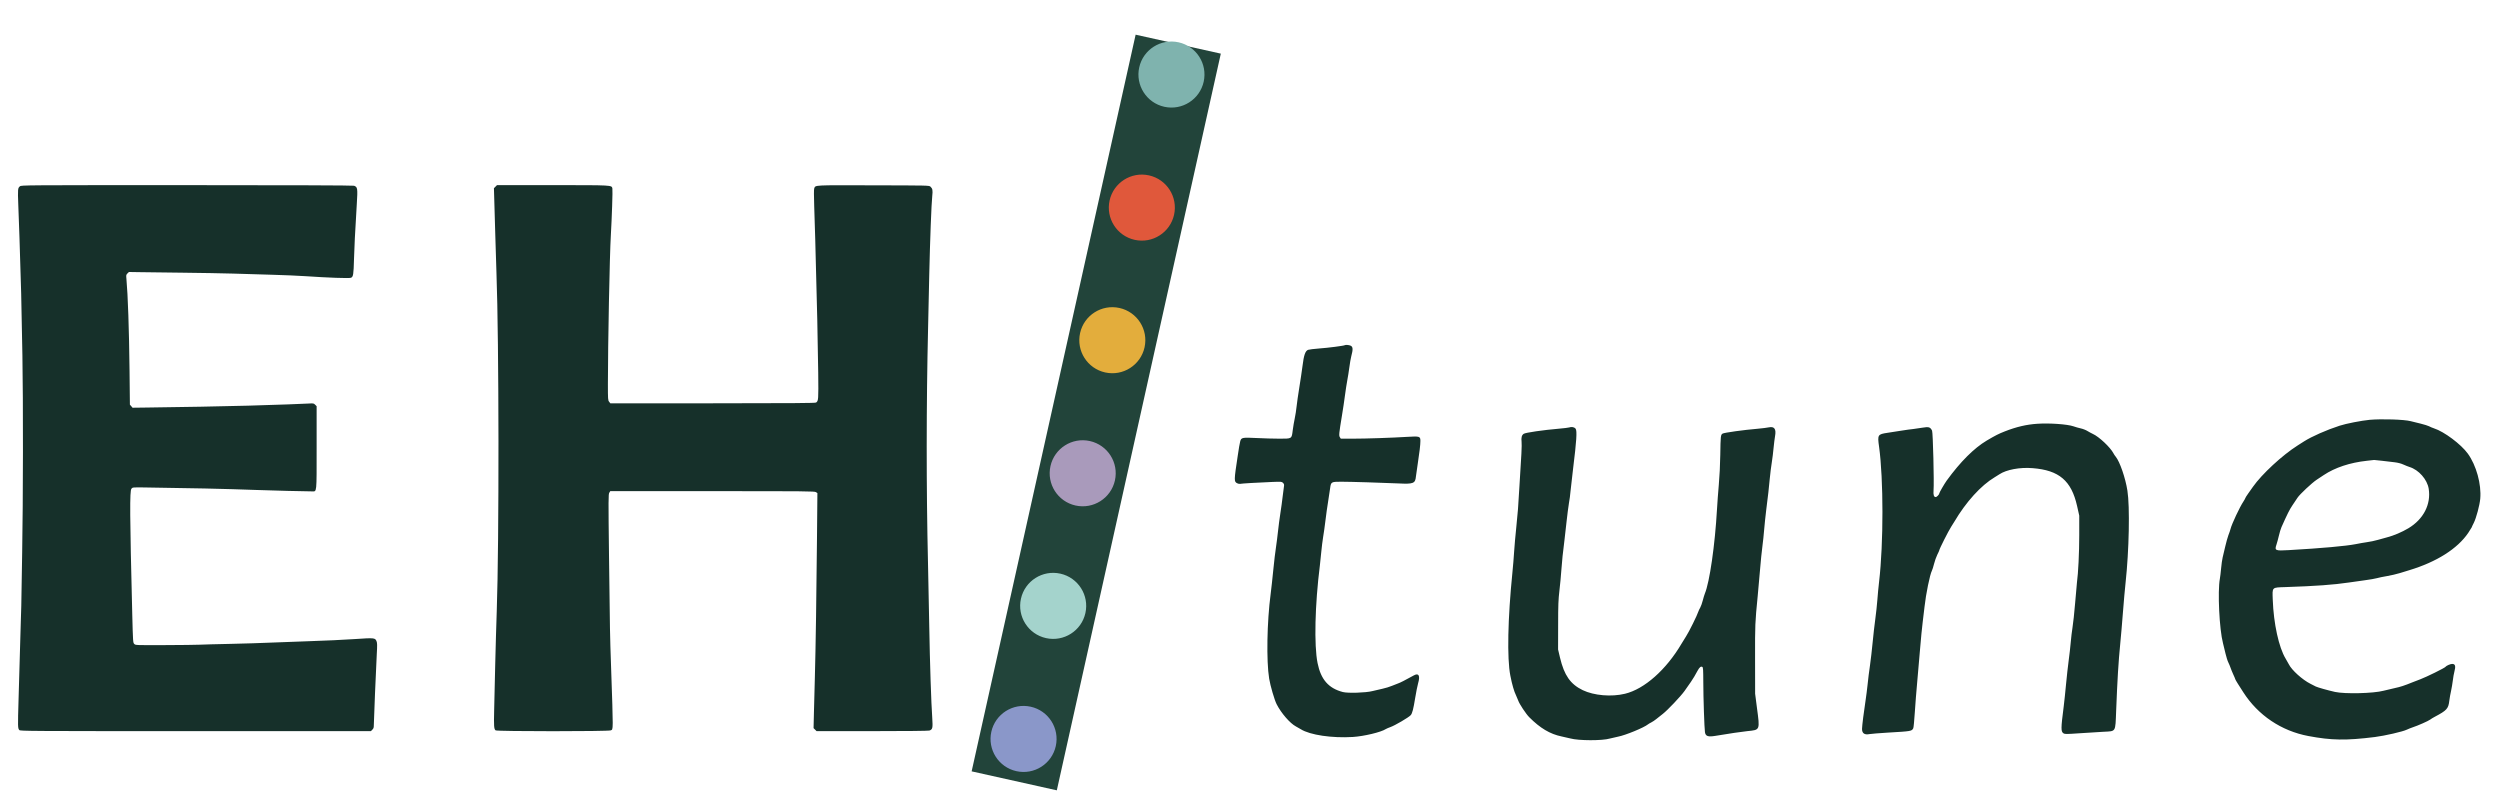
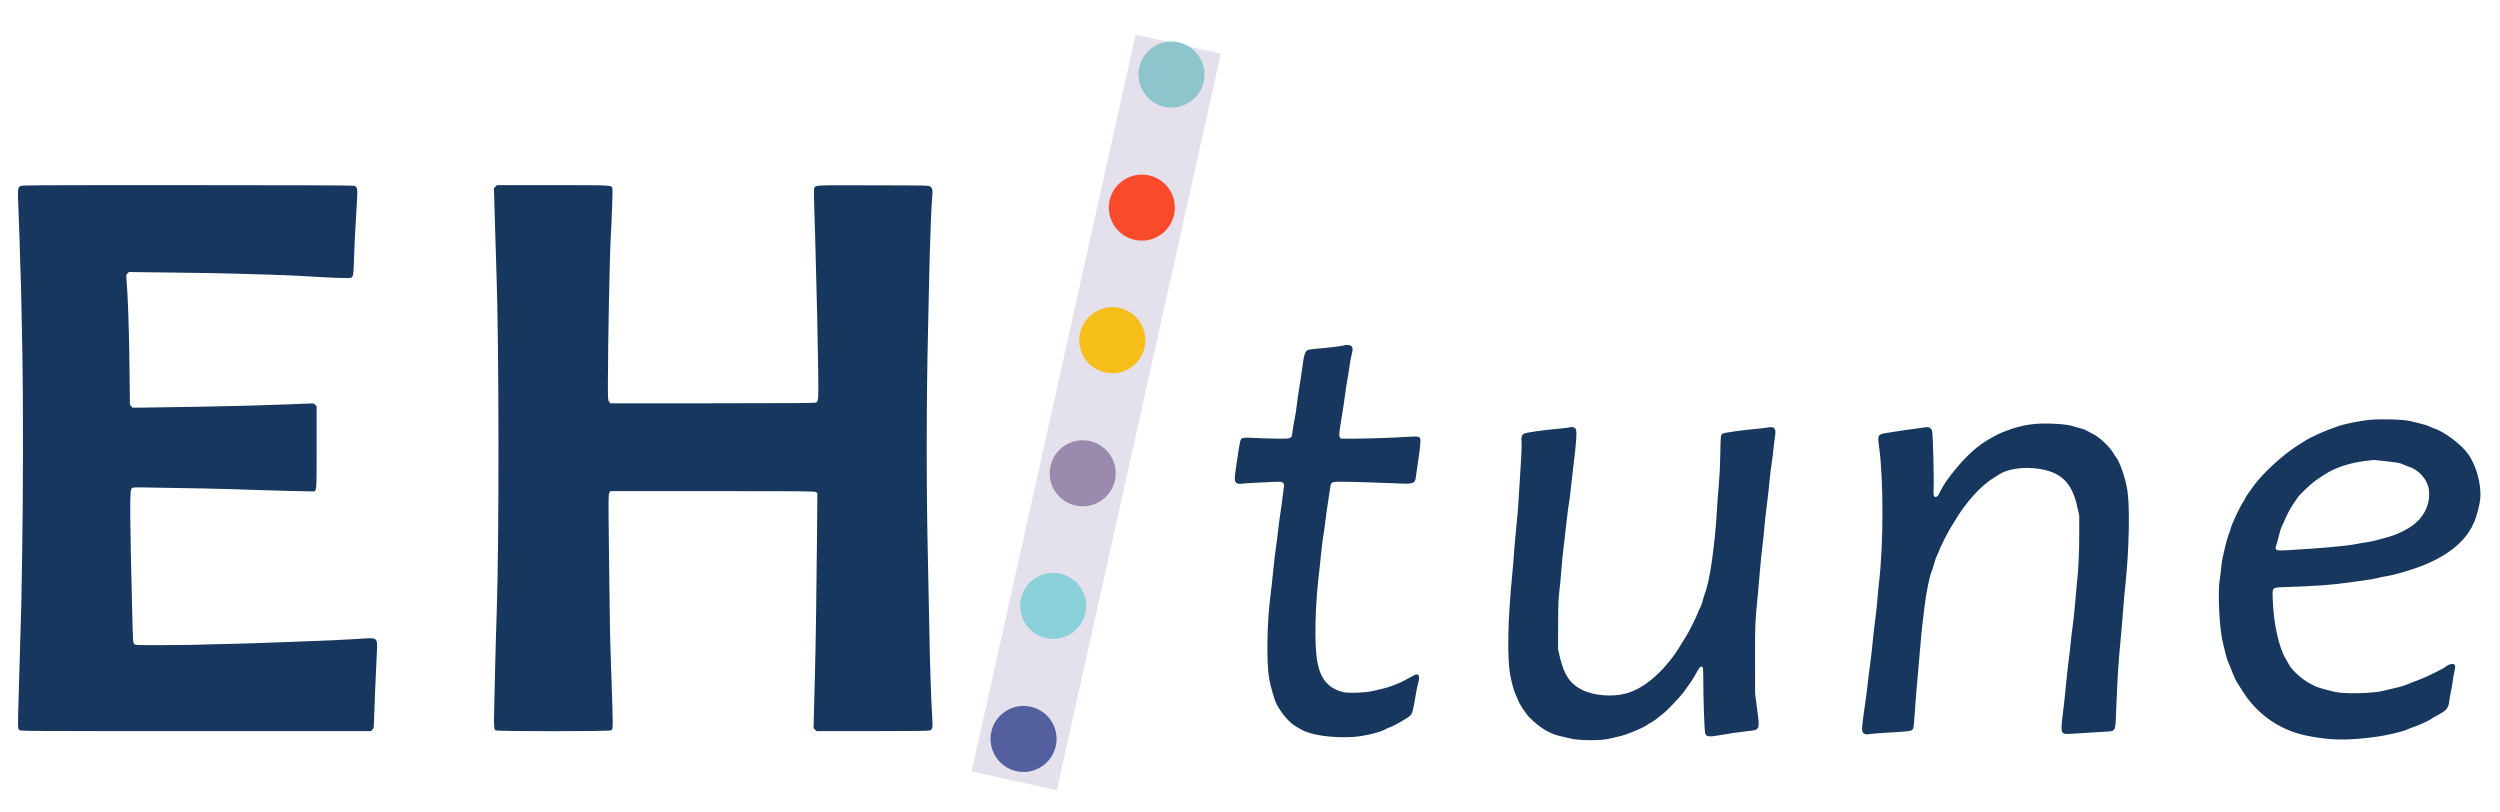
<svg xmlns="http://www.w3.org/2000/svg" viewBox="30 24 530 172">
-   <path fill="#16302a" fill-rule="evenodd" transform="scale(0.125)" d="M 273.8 508 C 270.2 510.8, 270 512.7, 271 539 C 271.5 551.9, 272.4 576.7, 273 594 C 276.1 689.9, 276 685.8, 278 795 C 279.4 870.9, 279.2 1042.6, 277.6 1129.5 C 276.8 1171.3, 276.1 1211.8, 276.1 1219.5 C 276 1227.2, 275.7 1237.5, 275.4 1242.5 C 275.1 1247.5, 274.5 1269, 274 1290.5 C 273.4 1312, 272.3 1351, 271.5 1377.3 C 270.1 1425.6, 270.1 1427.1, 272.8 1430.2 C 274.2 1431.9, 289.7 1432, 571.7 1432 L 869.1 1432 871.5 1429.5 C 873.5 1427.6, 874 1426.1, 874 1421.8 C 874 1414.8, 877.7 1325.7, 879 1301.7 C 879.9 1285.9, 879.8 1282.4, 878.6 1279.5 C 876.2 1273.7, 875 1273.6, 841 1275.9 C 824.2 1277.1, 789.4 1278.7, 763.5 1279.5 C 737.6 1280.3, 707.3 1281.5, 696 1282 C 684.7 1282.6, 655.7 1283.4, 631.5 1284 C 607.3 1284.5, 583.5 1285.1, 578.5 1285.4 C 573.5 1285.7, 547.1 1286, 519.7 1286.1 C 469.9 1286.3, 469.8 1286.3, 467.7 1284.1 C 465.6 1282, 465.5 1281, 464.3 1233.7 C 460.1 1065.2, 459.9 1024.6, 462.9 1020.9 C 464.8 1018.5, 464.9 1018.5, 484.2 1018.7 C 556.3 1019.6, 624.2 1021.1, 675 1023 C 700 1023.9, 760.9 1025.5, 769.4 1025.4 C 777.5 1025.4, 777 1030, 777 950.8 L 777 880.9 774.5 878.4 C 772.1 876, 771.6 875.9, 763.2 876.4 C 753.6 877.1, 713.6 878.4, 661 880 C 627.4 881, 536.7 882.7, 488.7 883.2 L 464.8 883.5 462.6 880.9 L 460.3 878.3 459.7 820.3 C 458.9 749.9, 456.9 692.1, 454.4 664.8 C 453.8 658.7, 453.9 658, 456.2 655.7 L 458.7 653.3 478.1 653.6 C 488.8 653.7, 521.1 654.1, 550 654.5 C 578.9 654.8, 617.1 655.5, 635 656 C 652.9 656.6, 683 657.4, 702 658 C 721 658.5, 746.2 659.6, 758 660.4 C 795.9 663, 832.2 664.3, 835.2 663.1 C 839.1 661.6, 839.7 657.9, 840.4 631.2 C 841 609.9, 842 589.9, 845.1 538.5 C 846.8 511, 846.5 509.3, 840.4 507 C 838.8 506.4, 733.1 506, 557.1 506 C 278.8 506, 276.2 506, 273.8 508 M 1080.3 508.6 L 1077.7 511.2 1078.3 531.4 C 1078.7 542.4, 1079.4 568.8, 1080 590 C 1080.6 611.2, 1081.5 640.4, 1082 655 C 1086.3 769.2, 1086.6 1111.9, 1082.5 1228 C 1081.7 1249.7, 1080.6 1290.5, 1079.9 1318.5 C 1079.3 1346.5, 1078.5 1381.4, 1078.1 1396 C 1077.4 1423.7, 1077.8 1428.6, 1080.6 1430.7 C 1083.1 1432.6, 1272.3 1432.6, 1275.9 1430.7 C 1280.2 1428.6, 1280.2 1434.9, 1276.4 1323.6 C 1274.4 1265.6, 1274.5 1267.4, 1272.9 1135.8 C 1271.7 1036.9, 1271.8 1030, 1273.4 1027.6 L 1275 1025 1448.3 1025 C 1608.1 1025, 1621.7 1025.1, 1623.9 1026.7 L 1626.3 1028.3 1625.6 1105.9 C 1624.8 1197.2, 1623.4 1291.3, 1622 1341 C 1621.5 1360.5, 1620.8 1387.8, 1620.4 1401.7 L 1619.8 1426.9 1622.3 1429.4 L 1624.9 1432 1719.4 1432 C 1777 1432, 1814.8 1431.6, 1816.4 1431 C 1821.7 1429, 1822.2 1426.7, 1821.1 1409.8 C 1819.3 1384.1, 1817.1 1317.7, 1816 1253.5 C 1815.4 1220, 1814.5 1172.5, 1813.9 1148 C 1810.9 1020.6, 1811 876, 1814 749.5 C 1814.6 725.3, 1815.5 684.4, 1816 658.5 C 1817.3 600.8, 1819.7 536.6, 1821.1 524.4 C 1822.2 514.6, 1821.6 511.8, 1818 508.5 C 1815.8 506.5, 1814.2 506.5, 1721.2 506.3 C 1617.8 506, 1623.2 505.7, 1620.9 511.7 C 1620.3 513.4, 1620.3 523.8, 1620.9 541.9 C 1621.9 567, 1622.8 601.4, 1626.1 734.5 C 1626.7 759.2, 1627.4 799.6, 1627.7 824.2 C 1628.2 870.5, 1628.1 871.7, 1624.1 874.7 C 1622.9 875.7, 1583.8 875.9, 1448.8 876 L 1275.1 876 1273.1 873.4 C 1271.1 870.8, 1271 869.5, 1271 843.1 C 1271 776.3, 1274 623.3, 1276 591 C 1277.7 562, 1279.3 514.4, 1278.6 511.6 C 1277.2 505.9, 1279.9 506, 1177 506 L 1082.9 506 1080.3 508.6 M 2520.9 777.4 C 2519.9 778.4, 2492.1 782, 2477.5 783 C 2468.7 783.7, 2460.2 784.7, 2458.6 785.3 C 2453.8 787.1, 2451.3 794.1, 2449 813.1 C 2447.8 822.1, 2445.4 838.7, 2443.5 850 C 2441.7 861.3, 2439.6 875.5, 2439 881.5 C 2438.4 887.5, 2437 896.5, 2435.9 901.5 C 2434.8 906.5, 2433.3 915.4, 2432.5 921.5 C 2430.6 936.5, 2431.5 936, 2409.7 936 C 2400.3 936, 2383 935.5, 2371.3 934.9 C 2346.7 933.7, 2345.2 934, 2343.4 940.5 C 2342.7 942.7, 2340.8 953.7, 2339.2 965 C 2332.8 1007.1, 2332.8 1008.8, 2338.2 1011.6 C 2339.8 1012.5, 2342.2 1012.9, 2343.4 1012.6 C 2345.8 1012, 2372.6 1010.4, 2397.6 1009.4 C 2413.4 1008.8, 2413.8 1008.8, 2416 1011 C 2417.8 1012.8, 2418.1 1013.9, 2417.6 1016.9 C 2417.3 1018.9, 2416.3 1026.6, 2415.4 1034 C 2414.6 1041.4, 2412.8 1054.2, 2411.5 1062.5 C 2410.2 1070.8, 2408.4 1084.5, 2407.5 1093 C 2406.6 1101.5, 2405 1113.9, 2404 1120.6 C 2402.9 1127.3, 2400.9 1144.4, 2399.5 1158.6 C 2398.1 1172.8, 2396.1 1191.2, 2395 1199.5 C 2388.8 1246.5, 2387.6 1313.1, 2392.5 1343 C 2394.5 1355.2, 2401.4 1378.8, 2405.1 1386.2 C 2412.8 1401.4, 2427.8 1418.7, 2437.8 1424 C 2440.4 1425.4, 2444.2 1427.5, 2446.2 1428.8 C 2461.8 1438.6, 2499.3 1444.1, 2534.5 1441.9 C 2553.3 1440.7, 2582.3 1433.8, 2590.3 1428.5 C 2591.6 1427.7, 2595.1 1426.2, 2598.2 1425.1 C 2605.5 1422.6, 2629.1 1408.8, 2632.5 1405 C 2635.2 1402.1, 2637.1 1394.6, 2640.1 1376 C 2641.8 1365.8, 2644 1354.5, 2645.1 1350.9 C 2648.9 1338, 2646.2 1332.9, 2638 1337.4 C 2622.4 1346, 2614.7 1349.9, 2611.4 1351 C 2609.3 1351.7, 2604.4 1353.6, 2600.7 1355.2 C 2597 1356.8, 2589.8 1359, 2584.7 1360.1 C 2579.6 1361.2, 2571.9 1363, 2567.5 1364.1 C 2556.2 1367, 2526.1 1367.9, 2517.5 1365.7 C 2493.3 1359.4, 2480.2 1344.5, 2474.6 1316.6 C 2468.5 1286.5, 2470.1 1217.6, 2478.5 1151 C 2479.3 1144.7, 2480.4 1133.9, 2481 1127 C 2481.6 1120.1, 2483 1109.3, 2484 1103 C 2485.1 1096.7, 2486.9 1083.8, 2488 1074.5 C 2489.1 1065.2, 2491.1 1050.8, 2492.5 1042.5 C 2493.9 1034.2, 2495.4 1024.1, 2495.9 1020 C 2497.3 1009.3, 2497.8 1009, 2514.6 1009 C 2530.1 1009, 2585.3 1010.7, 2611.8 1011.9 C 2637.2 1013.2, 2640.3 1011.9, 2641.4 1000.2 C 2641.7 997.1, 2643.1 987.3, 2644.5 978.5 C 2647.4 959.6, 2649 946.3, 2649 939.8 C 2649 932, 2647.7 931.6, 2626.8 932.9 C 2601 934.5, 2556.5 936, 2534 936 L 2514 936 2512.4 933.5 C 2510.6 930.7, 2510.9 927.4, 2516 896.5 C 2517.6 887.1, 2519.8 872.1, 2521 863 C 2522.2 853.9, 2524 842.2, 2525 837 C 2526 831.8, 2527.6 821.9, 2528.5 815 C 2529.4 808.1, 2530.8 799.8, 2531.7 796.5 C 2535 784.2, 2534.7 780.1, 2530.5 778.2 C 2528 777, 2521.8 776.6, 2520.9 777.4 M 4259 904 C 4245.3 905.3, 4218.9 910.4, 4208 914 C 4185.8 921.2, 4160.7 932.3, 4147.8 940.5 C 4145.2 942.1, 4140.3 945.3, 4136.8 947.5 C 4110.9 963.9, 4076.1 996.1, 4061 1017.6 C 4059.1 1020.3, 4055.4 1025.5, 4052.8 1029.2 C 4050.2 1032.9, 4048 1036.3, 4048 1036.9 C 4048 1037.4, 4046.5 1040, 4044.7 1042.8 C 4038.8 1051.5, 4025.1 1080.6, 4023 1089 C 4022.4 1091.5, 4020.7 1096.4, 4019.3 1099.9 C 4018 1103.4, 4015.6 1111.9, 4014 1118.9 C 4012.4 1125.8, 4010.4 1134.2, 4009.6 1137.5 C 4008.8 1140.8, 4007.6 1149.1, 4007 1156 C 4006.4 1162.9, 4005.4 1170.8, 4004.9 1173.5 C 4000.9 1194.8, 4004 1259.6, 4010.2 1282.9 C 4011.3 1287.1, 4013.3 1295.1, 4014.5 1300.6 C 4015.8 1306.2, 4017.9 1312.9, 4019.3 1315.6 C 4020.6 1318.3, 4022.3 1322.3, 4023 1324.5 C 4023.7 1326.7, 4025.8 1331.8, 4027.6 1335.8 C 4029.5 1339.8, 4031 1343.4, 4031 1343.9 C 4031 1344.3, 4033 1347.8, 4035.4 1351.6 C 4037.8 1355.4, 4042 1361.9, 4044.6 1366 C 4069.6 1405.1, 4109.2 1431.7, 4155 1440.3 C 4194.2 1447.7, 4218.7 1448.1, 4267.8 1442 C 4284.5 1439.9, 4315.4 1432.8, 4322 1429.5 C 4324.5 1428.3, 4329 1426.5, 4332 1425.5 C 4340.4 1422.8, 4358.1 1415, 4361.5 1412.5 C 4363.1 1411.2, 4366.8 1409, 4369.5 1407.6 C 4389.9 1396.8, 4392.5 1393.8, 4394 1380.6 C 4394.6 1376, 4395.9 1368.4, 4397 1363.8 C 4398 1359.2, 4399.4 1351.2, 4400 1346 C 4400.6 1340.8, 4401.8 1334.2, 4402.6 1331.3 C 4405.2 1321.7, 4404.2 1318, 4398.8 1318 C 4395.8 1318, 4388.6 1321.2, 4387.5 1323 C 4386.4 1324.8, 4355.4 1340.1, 4345 1344 C 4340.9 1345.5, 4334.8 1347.9, 4331.5 1349.2 C 4317.8 1354.8, 4311 1357, 4301.5 1359 C 4296 1360.2, 4287.4 1362.2, 4282.5 1363.5 C 4265.3 1368.1, 4216.8 1369.2, 4200.1 1365.5 C 4188.1 1362.8, 4170.4 1357.8, 4167.5 1356.3 C 4165.9 1355.5, 4161.8 1353.4, 4158.5 1351.7 C 4144.9 1344.9, 4126.8 1328.6, 4121.9 1318.7 C 4120.7 1316.4, 4118.2 1312, 4116.4 1309 C 4104.9 1290.1, 4096 1249.4, 4094.6 1209.2 C 4093.8 1187.3, 4092.6 1188.5, 4116.1 1187.7 C 4167.5 1186, 4197.8 1183.8, 4224 1179.9 C 4231.4 1178.8, 4243.9 1177.1, 4251.6 1176 C 4259.4 1175, 4268.2 1173.4, 4271.1 1172.6 C 4274.1 1171.7, 4281.9 1170.1, 4288.5 1169 C 4295.1 1167.9, 4304.8 1165.6, 4310 1164 C 4315.2 1162.4, 4322.4 1160.2, 4326 1159.1 C 4372.7 1145, 4407.9 1122.6, 4426.1 1095.8 C 4429.3 1090.9, 4432 1086.7, 4432 1086.4 C 4432 1086, 4433.6 1082.6, 4435.6 1078.7 C 4439.7 1070.6, 4445.5 1048.9, 4446.5 1037.9 C 4448.7 1013.4, 4439.8 981.1, 4425.4 961.3 C 4413.9 945.4, 4385.2 924, 4368.1 918.5 C 4365.1 917.5, 4361.3 915.9, 4359.6 914.9 C 4357.9 914, 4351.6 912, 4345.5 910.5 C 4339.4 909.1, 4331.8 907.2, 4328.5 906.3 C 4317.5 903.4, 4279.6 902.2, 4259 904 M 3695.5 910.7 C 3677 911.9, 3659.8 915.9, 3640 923.7 C 3629.5 927.8, 3624.1 930.6, 3609.5 939.2 C 3587.9 952.1, 3564.9 975, 3541.5 1007.2 C 3537.7 1012.5, 3529 1027.5, 3529 1028.8 C 3529 1030.7, 3524.8 1035, 3523 1035 C 3519.8 1035, 3518.7 1031.4, 3519.3 1023.6 C 3520.4 1010.4, 3518.3 925.4, 3516.8 922.4 C 3513.8 916.3, 3511.2 915.5, 3500.8 917.3 C 3495.7 918.2, 3488.6 919.2, 3485 919.6 C 3481.4 919.9, 3472 921.2, 3464 922.5 C 3456 923.8, 3445.9 925.4, 3441.5 926 C 3424.6 928.5, 3424 929.3, 3426.9 949.6 C 3434.5 1004.7, 3434.5 1113.4, 3427 1178 C 3425.9 1187.1, 3424.6 1201.2, 3424 1209.5 C 3423.4 1217.8, 3421.8 1232.4, 3420.5 1242 C 3419.2 1251.6, 3417.1 1269.4, 3416 1281.5 C 3414.9 1293.6, 3412.8 1311.2, 3411.5 1320.5 C 3410.1 1329.8, 3408.3 1344.2, 3407.5 1352.5 C 3406.6 1360.8, 3405.1 1373.1, 3404 1380 C 3401.3 1397, 3398 1423.6, 3398 1428.3 C 3398 1435.8, 3402.3 1438.7, 3410.8 1437 C 3413.4 1436.5, 3427.4 1435.4, 3442 1434.5 C 3481.8 1432.2, 3482.3 1432.1, 3484.9 1427.1 C 3485.5 1426.1, 3486.6 1414.1, 3487.5 1400.4 C 3488.4 1386.7, 3490.2 1363.3, 3491.6 1348.5 C 3493 1333.7, 3495.2 1308.2, 3496.5 1292 C 3497.8 1275.8, 3499.8 1255.5, 3500.9 1247 C 3501.9 1238.5, 3503.3 1226.8, 3504 1221 C 3506.4 1199.1, 3513.1 1166.5, 3516.5 1159.9 C 3517.3 1158.5, 3518.9 1153.3, 3520.1 1148.5 C 3521.3 1143.6, 3523.8 1136.6, 3525.6 1132.9 C 3527.5 1129.2, 3529 1125.8, 3529 1125.4 C 3529 1123.3, 3544.6 1092.4, 3549.3 1085.2 C 3551 1082.5, 3553.4 1078.8, 3554.5 1076.9 C 3574.4 1043.2, 3599.7 1015.3, 3623 1001.4 C 3625.5 999.9, 3629.1 997.7, 3631 996.4 C 3643 988.5, 3665.8 984.2, 3687.4 986 C 3732.2 989.5, 3753.1 1007.3, 3762.7 1050 L 3766.4 1066.5 3766.4 1100 C 3766.4 1129.5, 3764.7 1164, 3762.5 1180 C 3762.2 1181.9, 3760.9 1197.2, 3759.5 1214 C 3758.1 1230.8, 3756.1 1249.7, 3755 1256 C 3754 1262.3, 3752.6 1273.6, 3752 1281 C 3751.4 1288.4, 3749.8 1302.4, 3748.5 1312 C 3747.2 1321.6, 3745.2 1339.8, 3744 1352.5 C 3742.9 1365.2, 3741 1382.2, 3740 1390.5 C 3735.2 1427.8, 3735.2 1432.7, 3739.6 1435.7 C 3742 1437.2, 3743.8 1437.2, 3767.3 1435.6 C 3781.2 1434.7, 3799.1 1433.5, 3807.2 1433.1 C 3829.2 1431.9, 3827.5 1434.7, 3829 1397.5 C 3831.1 1343.9, 3832.8 1315.5, 3836 1283 C 3837.1 1272.3, 3839.1 1248.7, 3840.5 1230.5 C 3841.9 1212.4, 3843.9 1189.7, 3845 1180 C 3850.9 1125.7, 3852.4 1051.5, 3848.1 1024.2 C 3844.8 1002.8, 3835.2 975, 3828.3 966.6 C 3827 965.1, 3825.2 962.4, 3824.4 960.8 C 3819.2 950.7, 3799.8 932.5, 3789.4 927.9 C 3786.9 926.7, 3782.7 924.5, 3780.3 923 C 3777.8 921.4, 3772.8 919.4, 3769.1 918.6 C 3765.5 917.8, 3759.8 916.2, 3756.5 915 C 3746.3 911.5, 3716.3 909.3, 3695.5 910.7 M 2901 917 C 2899.6 917.4, 2892.2 918.4, 2884.5 919 C 2857.4 921.3, 2826.9 925.7, 2824.1 927.8 C 2820.8 930.2, 2819.8 934.1, 2820.6 941.5 C 2821.2 947.6, 2820.4 963.8, 2817 1016 C 2815.9 1032.2, 2814.8 1050, 2814.5 1055.5 C 2814.1 1061, 2812.8 1075.4, 2811.5 1087.5 C 2810.2 1099.6, 2808.6 1117.4, 2808 1127 C 2807.4 1136.6, 2806.1 1153, 2805 1163.5 C 2797.2 1240.7, 2795.8 1308.7, 2801.5 1337.7 C 2804.5 1353.1, 2807.9 1364.8, 2811.3 1371.6 C 2812.6 1374.3, 2814.2 1378.1, 2814.9 1380.1 C 2816.6 1385.5, 2828.2 1403.1, 2833.6 1408.4 C 2852.1 1427, 2869 1437, 2888.4 1441 C 2893.8 1442.1, 2900.5 1443.6, 2903.3 1444.4 C 2917.4 1448.3, 2957.7 1448.4, 2970.6 1444.5 C 2973.4 1443.7, 2979.5 1442.3, 2984.1 1441.4 C 2996.8 1439, 3028.1 1426.1, 3035 1420.5 C 3035.8 1419.8, 3038.3 1418.3, 3040.6 1417.2 C 3042.8 1416.1, 3046.5 1413.6, 3048.7 1411.8 C 3050.9 1410, 3056.1 1405.9, 3060.2 1402.7 C 3068.2 1396.5, 3090.4 1373.1, 3096.9 1364 C 3105.8 1351.6, 3111.4 1343.3, 3113.5 1339.5 C 3114.8 1337.3, 3117.2 1332.9, 3119 1329.7 C 3122.4 1323.5, 3124.7 1321.7, 3127.1 1323.1 C 3128.5 1323.8, 3128.7 1327.3, 3128.8 1349.1 C 3128.8 1374.3, 3130.6 1427.6, 3131.6 1433.8 C 3132.7 1440.7, 3136.7 1442.1, 3149.4 1440 C 3172.3 1436.2, 3194.1 1432.9, 3203.4 1432 C 3225.3 1429.8, 3224.9 1430.9, 3219.8 1392.6 L 3216.7 1368.5 3216.6 1310 C 3216.5 1250.5, 3216.6 1248.2, 3221 1203.5 C 3222.1 1192.5, 3223.9 1172.2, 3225 1158.5 C 3226.1 1144.8, 3227.9 1126.9, 3229 1118.9 C 3230.1 1110.8, 3231.4 1098, 3232 1090.4 C 3232.6 1082.7, 3234.2 1067.7, 3235.5 1057 C 3239 1029, 3239.8 1022.5, 3241.5 1004 C 3242.4 994.9, 3243.9 982.3, 3245 976 C 3246 969.7, 3247.4 958.6, 3248 951.5 C 3248.7 944.4, 3249.8 935.4, 3250.5 931.6 C 3252.7 919.5, 3249.3 914.8, 3239.8 916.8 C 3236.9 917.4, 3228.7 918.5, 3221.5 919.1 C 3197.5 921.1, 3163.9 925.8, 3161.5 927.4 C 3158.3 929.5, 3158.1 930.9, 3157.6 963.5 C 3157.4 979.4, 3156.3 1001.2, 3155.1 1014 C 3154 1026.4, 3152.6 1045.3, 3152 1056 C 3148.6 1116.2, 3139.5 1179.6, 3131.4 1198.8 C 3130.6 1200.8, 3129 1206, 3127.9 1210.4 C 3126.8 1214.9, 3124.8 1220.3, 3123.6 1222.5 C 3122.3 1224.7, 3120.9 1227.6, 3120.5 1229 C 3118.7 1235, 3104.6 1263.6, 3099.6 1271.2 C 3097.9 1273.8, 3094.5 1279.3, 3092 1283.5 C 3065.9 1327.9, 3029 1360.6, 2996 1368.6 C 2973 1374.2, 2943.5 1371.7, 2924.3 1362.5 C 2903.4 1352.4, 2892.9 1337.3, 2885.8 1307.5 L 2882.5 1293.5 2882.6 1252.5 C 2882.6 1217.2, 2883 1209, 2884.8 1193.5 C 2886 1183.6, 2887.4 1168.3, 2888 1159.5 C 2889.1 1143.6, 2890.7 1128.5, 2893.4 1107.5 C 2894.2 1101.5, 2895.8 1087.5, 2896.9 1076.5 C 2898.1 1065.5, 2899.9 1051.5, 2900.9 1045.5 C 2902 1039.5, 2903.2 1030.7, 2903.5 1026 C 2903.9 1021.3, 2905.9 1003.5, 2908 986.5 C 2913.8 940, 2914.9 922.6, 2912.3 919.2 C 2910.1 916.3, 2905.6 915.4, 2901 917 M 4254 973.5 C 4225.5 976.6, 4200.2 985, 4181.1 997.7 C 4178 999.7, 4172.6 1003.3, 4169 1005.7 C 4160.8 1011.2, 4140.6 1030.1, 4136.6 1036.1 C 4134.9 1038.6, 4131 1044.5, 4127.9 1049.1 C 4122.9 1056.5, 4119.2 1064, 4109.4 1086 C 4108.1 1089, 4106.1 1095.5, 4105 1100.5 C 4103.9 1105.5, 4102 1112.1, 4101 1115.3 C 4097.4 1125.8, 4098.6 1126.4, 4121.9 1125 C 4178 1121.8, 4218.6 1118.1, 4235 1114.9 C 4240.8 1113.7, 4249.6 1112.2, 4254.5 1111.5 C 4259.4 1110.9, 4267.8 1109.1, 4273 1107.6 C 4278.2 1106.1, 4285.2 1104.2, 4288.5 1103.3 C 4300 1100.3, 4313.6 1094.5, 4324.7 1087.9 C 4350.3 1072.5, 4363.2 1047.4, 4359.1 1021 C 4356.6 1005.2, 4342.2 988.8, 4326.5 984 C 4324.3 983.3, 4319.7 981.5, 4316.2 979.9 C 4312.1 978, 4306.9 976.7, 4301.2 976 C 4296.4 975.4, 4286.9 974.3, 4280 973.5 C 4273.1 972.7, 4267 972.1, 4266.5 972.1 C 4265.9 972.2, 4260.3 972.8, 4254 973.5" />
+   <path fill="#17375e" fill-rule="evenodd" transform="scale(0.125)" d="M 273.8 508 C 270.2 510.8, 270 512.7, 271 539 C 271.5 551.9, 272.4 576.7, 273 594 C 276.1 689.9, 276 685.8, 278 795 C 279.4 870.9, 279.2 1042.6, 277.6 1129.5 C 276.8 1171.3, 276.1 1211.8, 276.1 1219.5 C 276 1227.2, 275.7 1237.5, 275.4 1242.5 C 275.1 1247.5, 274.5 1269, 274 1290.5 C 273.4 1312, 272.3 1351, 271.5 1377.3 C 270.1 1425.6, 270.1 1427.1, 272.8 1430.2 C 274.2 1431.9, 289.7 1432, 571.7 1432 L 869.1 1432 871.5 1429.5 C 873.5 1427.6, 874 1426.1, 874 1421.8 C 874 1414.8, 877.7 1325.7, 879 1301.7 C 879.9 1285.9, 879.8 1282.4, 878.6 1279.5 C 876.2 1273.7, 875 1273.6, 841 1275.9 C 824.2 1277.1, 789.4 1278.7, 763.5 1279.5 C 737.6 1280.3, 707.3 1281.5, 696 1282 C 684.7 1282.6, 655.7 1283.4, 631.5 1284 C 607.3 1284.5, 583.5 1285.1, 578.5 1285.4 C 573.5 1285.7, 547.1 1286, 519.7 1286.1 C 469.9 1286.3, 469.8 1286.3, 467.7 1284.1 C 465.6 1282, 465.5 1281, 464.3 1233.7 C 460.1 1065.2, 459.9 1024.6, 462.9 1020.9 C 464.8 1018.5, 464.9 1018.5, 484.2 1018.7 C 556.3 1019.6, 624.2 1021.1, 675 1023 C 700 1023.9, 760.9 1025.5, 769.4 1025.4 C 777.5 1025.4, 777 1030, 777 950.8 L 777 880.9 774.5 878.4 C 772.1 876, 771.6 875.9, 763.2 876.4 C 753.6 877.1, 713.6 878.4, 661 880 C 627.4 881, 536.7 882.7, 488.7 883.2 L 464.8 883.5 462.6 880.9 L 460.3 878.3 459.7 820.3 C 458.9 749.9, 456.9 692.1, 454.4 664.8 C 453.8 658.7, 453.9 658, 456.2 655.7 L 458.7 653.3 478.1 653.6 C 488.8 653.7, 521.1 654.1, 550 654.5 C 578.9 654.8, 617.1 655.5, 635 656 C 652.9 656.6, 683 657.4, 702 658 C 721 658.5, 746.2 659.6, 758 660.4 C 795.9 663, 832.2 664.3, 835.2 663.1 C 839.1 661.6, 839.7 657.9, 840.4 631.2 C 841 609.9, 842 589.9, 845.1 538.5 C 846.8 511, 846.5 509.3, 840.4 507 C 838.8 506.4, 733.1 506, 557.1 506 C 278.8 506, 276.2 506, 273.8 508 M 1080.3 508.6 L 1077.7 511.2 1078.3 531.4 C 1078.7 542.4, 1079.4 568.8, 1080 590 C 1080.6 611.2, 1081.5 640.4, 1082 655 C 1086.3 769.2, 1086.6 1111.9, 1082.5 1228 C 1081.7 1249.7, 1080.6 1290.5, 1079.9 1318.5 C 1079.3 1346.5, 1078.5 1381.4, 1078.1 1396 C 1077.4 1423.7, 1077.8 1428.6, 1080.6 1430.7 C 1083.1 1432.6, 1272.3 1432.6, 1275.9 1430.7 C 1280.2 1428.6, 1280.2 1434.9, 1276.4 1323.6 C 1274.4 1265.6, 1274.5 1267.4, 1272.9 1135.8 C 1271.7 1036.9, 1271.8 1030, 1273.4 1027.6 L 1275 1025 1448.3 1025 C 1608.1 1025, 1621.7 1025.1, 1623.9 1026.7 L 1626.3 1028.3 1625.6 1105.9 C 1624.8 1197.2, 1623.4 1291.3, 1622 1341 C 1621.5 1360.5, 1620.8 1387.8, 1620.4 1401.7 L 1619.8 1426.9 1622.3 1429.4 L 1624.9 1432 1719.4 1432 C 1777 1432, 1814.8 1431.6, 1816.4 1431 C 1821.7 1429, 1822.2 1426.7, 1821.1 1409.8 C 1819.3 1384.1, 1817.1 1317.7, 1816 1253.5 C 1815.4 1220, 1814.5 1172.5, 1813.9 1148 C 1810.9 1020.6, 1811 876, 1814 749.5 C 1814.6 725.3, 1815.5 684.4, 1816 658.5 C 1817.3 600.8, 1819.7 536.6, 1821.1 524.4 C 1822.2 514.6, 1821.6 511.8, 1818 508.5 C 1815.8 506.5, 1814.2 506.5, 1721.2 506.3 C 1617.8 506, 1623.2 505.7, 1620.9 511.7 C 1620.3 513.4, 1620.3 523.8, 1620.9 541.9 C 1621.9 567, 1622.8 601.4, 1626.1 734.5 C 1626.7 759.2, 1627.4 799.6, 1627.7 824.2 C 1628.2 870.5, 1628.1 871.7, 1624.1 874.7 C 1622.9 875.7, 1583.8 875.9, 1448.8 876 L 1275.1 876 1273.1 873.4 C 1271.1 870.8, 1271 869.5, 1271 843.1 C 1271 776.3, 1274 623.3, 1276 591 C 1277.7 562, 1279.3 514.4, 1278.6 511.6 C 1277.2 505.9, 1279.9 506, 1177 506 L 1082.9 506 1080.3 508.6 M 2520.9 777.4 C 2519.9 778.4, 2492.1 782, 2477.5 783 C 2468.7 783.7, 2460.2 784.7, 2458.6 785.3 C 2453.8 787.1, 2451.3 794.1, 2449 813.1 C 2447.8 822.1, 2445.4 838.7, 2443.5 850 C 2441.7 861.3, 2439.6 875.5, 2439 881.5 C 2438.4 887.5, 2437 896.5, 2435.9 901.5 C 2434.8 906.5, 2433.3 915.4, 2432.5 921.5 C 2430.6 936.5, 2431.5 936, 2409.7 936 C 2400.3 936, 2383 935.5, 2371.3 934.9 C 2346.7 933.7, 2345.2 934, 2343.4 940.5 C 2342.7 942.7, 2340.8 953.7, 2339.2 965 C 2332.8 1007.1, 2332.8 1008.8, 2338.2 1011.6 C 2339.8 1012.5, 2342.2 1012.9, 2343.4 1012.6 C 2345.8 1012, 2372.6 1010.4, 2397.6 1009.4 C 2413.4 1008.8, 2413.8 1008.8, 2416 1011 C 2417.8 1012.8, 2418.1 1013.9, 2417.6 1016.9 C 2417.3 1018.9, 2416.3 1026.6, 2415.4 1034 C 2414.6 1041.4, 2412.8 1054.2, 2411.5 1062.5 C 2410.2 1070.8, 2408.4 1084.5, 2407.5 1093 C 2406.6 1101.5, 2405 1113.9, 2404 1120.6 C 2402.9 1127.3, 2400.9 1144.4, 2399.5 1158.6 C 2398.1 1172.8, 2396.1 1191.2, 2395 1199.5 C 2388.8 1246.5, 2387.6 1313.1, 2392.5 1343 C 2394.5 1355.2, 2401.4 1378.8, 2405.1 1386.2 C 2412.8 1401.4, 2427.8 1418.7, 2437.8 1424 C 2440.4 1425.4, 2444.2 1427.5, 2446.2 1428.8 C 2461.8 1438.6, 2499.3 1444.1, 2534.5 1441.9 C 2553.3 1440.7, 2582.3 1433.8, 2590.3 1428.5 C 2591.6 1427.7, 2595.1 1426.2, 2598.2 1425.1 C 2605.5 1422.6, 2629.1 1408.8, 2632.5 1405 C 2635.2 1402.1, 2637.1 1394.6, 2640.1 1376 C 2641.8 1365.8, 2644 1354.5, 2645.1 1350.9 C 2648.9 1338, 2646.2 1332.9, 2638 1337.4 C 2622.4 1346, 2614.7 1349.9, 2611.4 1351 C 2609.3 1351.7, 2604.4 1353.6, 2600.7 1355.2 C 2597 1356.8, 2589.8 1359, 2584.7 1360.1 C 2579.6 1361.2, 2571.9 1363, 2567.5 1364.1 C 2556.2 1367, 2526.1 1367.9, 2517.5 1365.7 C 2493.3 1359.4, 2480.2 1344.5, 2474.6 1316.6 C 2468.5 1286.5, 2470.1 1217.6, 2478.5 1151 C 2479.3 1144.7, 2480.4 1133.9, 2481 1127 C 2481.6 1120.1, 2483 1109.3, 2484 1103 C 2485.1 1096.7, 2486.9 1083.8, 2488 1074.5 C 2489.1 1065.2, 2491.1 1050.8, 2492.5 1042.5 C 2493.9 1034.2, 2495.4 1024.1, 2495.9 1020 C 2497.3 1009.3, 2497.8 1009, 2514.6 1009 C 2530.1 1009, 2585.3 1010.7, 2611.8 1011.9 C 2637.2 1013.2, 2640.3 1011.9, 2641.4 1000.2 C 2641.7 997.1, 2643.1 987.3, 2644.5 978.5 C 2647.4 959.6, 2649 946.3, 2649 939.8 C 2649 932, 2647.7 931.6, 2626.8 932.9 C 2601 934.5, 2556.5 936, 2534 936 L 2514 936 2512.4 933.5 C 2510.6 930.7, 2510.9 927.4, 2516 896.5 C 2517.6 887.1, 2519.8 872.1, 2521 863 C 2522.2 853.9, 2524 842.2, 2525 837 C 2526 831.8, 2527.6 821.9, 2528.5 815 C 2529.4 808.1, 2530.8 799.8, 2531.7 796.5 C 2535 784.2, 2534.7 780.1, 2530.5 778.2 C 2528 777, 2521.8 776.6, 2520.9 777.4 M 4259 904 C 4245.3 905.3, 4218.9 910.4, 4208 914 C 4185.8 921.2, 4160.7 932.3, 4147.8 940.5 C 4145.2 942.1, 4140.3 945.3, 4136.8 947.5 C 4110.9 963.9, 4076.1 996.1, 4061 1017.6 C 4059.1 1020.3, 4055.4 1025.5, 4052.8 1029.2 C 4050.2 1032.9, 4048 1036.3, 4048 1036.9 C 4048 1037.4, 4046.5 1040, 4044.7 1042.8 C 4038.8 1051.5, 4025.1 1080.6, 4023 1089 C 4022.4 1091.5, 4020.7 1096.4, 4019.3 1099.9 C 4018 1103.4, 4015.6 1111.9, 4014 1118.9 C 4012.4 1125.8, 4010.4 1134.2, 4009.6 1137.5 C 4008.8 1140.8, 4007.6 1149.1, 4007 1156 C 4006.4 1162.9, 4005.4 1170.8, 4004.9 1173.5 C 4000.9 1194.8, 4004 1259.6, 4010.2 1282.9 C 4011.3 1287.1, 4013.3 1295.1, 4014.5 1300.6 C 4015.8 1306.2, 4017.9 1312.9, 4019.3 1315.6 C 4020.6 1318.3, 4022.3 1322.3, 4023 1324.5 C 4023.7 1326.7, 4025.8 1331.8, 4027.6 1335.8 C 4029.5 1339.8, 4031 1343.4, 4031 1343.9 C 4031 1344.3, 4033 1347.8, 4035.4 1351.6 C 4037.8 1355.4, 4042 1361.9, 4044.6 1366 C 4069.6 1405.1, 4109.2 1431.7, 4155 1440.3 C 4194.2 1447.7, 4218.7 1448.1, 4267.8 1442 C 4284.5 1439.9, 4315.4 1432.8, 4322 1429.5 C 4324.5 1428.3, 4329 1426.5, 4332 1425.5 C 4340.4 1422.8, 4358.1 1415, 4361.5 1412.5 C 4363.1 1411.2, 4366.8 1409, 4369.5 1407.6 C 4389.9 1396.8, 4392.5 1393.8, 4394 1380.6 C 4394.6 1376, 4395.9 1368.4, 4397 1363.8 C 4398 1359.2, 4399.4 1351.2, 4400 1346 C 4400.6 1340.8, 4401.8 1334.2, 4402.6 1331.3 C 4405.2 1321.7, 4404.2 1318, 4398.8 1318 C 4395.8 1318, 4388.6 1321.2, 4387.5 1323 C 4386.4 1324.8, 4355.4 1340.1, 4345 1344 C 4340.9 1345.5, 4334.8 1347.9, 4331.5 1349.2 C 4317.8 1354.8, 4311 1357, 4301.5 1359 C 4296 1360.2, 4287.4 1362.2, 4282.5 1363.5 C 4265.3 1368.1, 4216.8 1369.2, 4200.1 1365.5 C 4188.1 1362.8, 4170.4 1357.8, 4167.5 1356.3 C 4165.9 1355.5, 4161.8 1353.4, 4158.5 1351.7 C 4144.9 1344.9, 4126.8 1328.6, 4121.9 1318.7 C 4120.7 1316.4, 4118.2 1312, 4116.4 1309 C 4104.9 1290.1, 4096 1249.4, 4094.6 1209.2 C 4093.8 1187.3, 4092.6 1188.5, 4116.1 1187.7 C 4167.5 1186, 4197.8 1183.8, 4224 1179.9 C 4231.4 1178.8, 4243.9 1177.1, 4251.6 1176 C 4259.4 1175, 4268.2 1173.4, 4271.1 1172.6 C 4274.1 1171.7, 4281.9 1170.1, 4288.5 1169 C 4295.1 1167.9, 4304.8 1165.6, 4310 1164 C 4315.2 1162.4, 4322.4 1160.2, 4326 1159.1 C 4372.7 1145, 4407.9 1122.6, 4426.1 1095.8 C 4429.3 1090.9, 4432 1086.7, 4432 1086.4 C 4432 1086, 4433.6 1082.6, 4435.6 1078.7 C 4439.7 1070.6, 4445.5 1048.9, 4446.5 1037.9 C 4448.7 1013.4, 4439.8 981.1, 4425.4 961.3 C 4413.9 945.4, 4385.2 924, 4368.1 918.5 C 4365.1 917.5, 4361.3 915.9, 4359.6 914.9 C 4357.9 914, 4351.6 912, 4345.5 910.5 C 4339.4 909.1, 4331.8 907.2, 4328.5 906.3 C 4317.5 903.4, 4279.6 902.2, 4259 904 M 3695.5 910.7 C 3677 911.9, 3659.8 915.9, 3640 923.7 C 3629.5 927.8, 3624.1 930.6, 3609.5 939.2 C 3587.9 952.1, 3564.9 975, 3541.5 1007.2 C 3537.7 1012.5, 3529 1027.5, 3529 1028.8 C 3529 1030.7, 3524.8 1035, 3523 1035 C 3519.8 1035, 3518.7 1031.4, 3519.3 1023.6 C 3520.4 1010.4, 3518.3 925.4, 3516.8 922.4 C 3513.8 916.3, 3511.2 915.5, 3500.8 917.3 C 3495.7 918.2, 3488.6 919.2, 3485 919.6 C 3481.4 919.9, 3472 921.2, 3464 922.5 C 3456 923.8, 3445.9 925.4, 3441.5 926 C 3424.6 928.5, 3424 929.3, 3426.9 949.6 C 3434.5 1004.7, 3434.5 1113.4, 3427 1178 C 3425.9 1187.1, 3424.6 1201.2, 3424 1209.5 C 3423.4 1217.8, 3421.8 1232.4, 3420.5 1242 C 3419.2 1251.6, 3417.1 1269.4, 3416 1281.5 C 3414.9 1293.6, 3412.8 1311.2, 3411.5 1320.5 C 3410.1 1329.8, 3408.3 1344.2, 3407.5 1352.5 C 3406.6 1360.8, 3405.1 1373.1, 3404 1380 C 3401.3 1397, 3398 1423.6, 3398 1428.3 C 3398 1435.8, 3402.3 1438.7, 3410.8 1437 C 3413.4 1436.5, 3427.4 1435.4, 3442 1434.5 C 3481.8 1432.2, 3482.3 1432.1, 3484.9 1427.1 C 3485.5 1426.1, 3486.6 1414.1, 3487.5 1400.4 C 3488.4 1386.7, 3490.2 1363.3, 3491.6 1348.5 C 3493 1333.7, 3495.2 1308.2, 3496.5 1292 C 3497.8 1275.8, 3499.8 1255.5, 3500.9 1247 C 3501.9 1238.5, 3503.3 1226.8, 3504 1221 C 3506.4 1199.1, 3513.1 1166.5, 3516.5 1159.9 C 3517.3 1158.5, 3518.9 1153.3, 3520.1 1148.5 C 3521.3 1143.6, 3523.8 1136.6, 3525.6 1132.9 C 3527.5 1129.2, 3529 1125.8, 3529 1125.4 C 3529 1123.3, 3544.6 1092.4, 3549.3 1085.2 C 3551 1082.5, 3553.4 1078.8, 3554.5 1076.9 C 3574.4 1043.2, 3599.7 1015.3, 3623 1001.4 C 3625.5 999.9, 3629.1 997.7, 3631 996.4 C 3643 988.5, 3665.8 984.2, 3687.4 986 C 3732.2 989.5, 3753.1 1007.3, 3762.7 1050 L 3766.4 1066.5 3766.4 1100 C 3766.4 1129.5, 3764.7 1164, 3762.5 1180 C 3762.2 1181.9, 3760.9 1197.2, 3759.5 1214 C 3758.1 1230.8, 3756.1 1249.7, 3755 1256 C 3754 1262.3, 3752.6 1273.6, 3752 1281 C 3751.4 1288.4, 3749.8 1302.4, 3748.5 1312 C 3747.2 1321.6, 3745.2 1339.8, 3744 1352.5 C 3742.9 1365.2, 3741 1382.2, 3740 1390.5 C 3735.2 1427.8, 3735.2 1432.7, 3739.6 1435.7 C 3742 1437.2, 3743.8 1437.2, 3767.3 1435.6 C 3781.2 1434.7, 3799.1 1433.5, 3807.2 1433.1 C 3829.2 1431.9, 3827.5 1434.7, 3829 1397.5 C 3831.1 1343.9, 3832.8 1315.5, 3836 1283 C 3837.1 1272.3, 3839.1 1248.7, 3840.5 1230.5 C 3841.9 1212.4, 3843.9 1189.7, 3845 1180 C 3850.9 1125.7, 3852.4 1051.5, 3848.1 1024.2 C 3844.8 1002.8, 3835.2 975, 3828.3 966.6 C 3827 965.1, 3825.2 962.4, 3824.4 960.8 C 3819.2 950.7, 3799.8 932.5, 3789.4 927.9 C 3786.9 926.7, 3782.7 924.5, 3780.3 923 C 3777.8 921.4, 3772.8 919.4, 3769.1 918.6 C 3765.5 917.8, 3759.8 916.2, 3756.5 915 C 3746.3 911.5, 3716.3 909.3, 3695.5 910.7 M 2901 917 C 2899.6 917.4, 2892.2 918.4, 2884.5 919 C 2857.4 921.3, 2826.9 925.7, 2824.1 927.8 C 2820.8 930.2, 2819.8 934.1, 2820.6 941.5 C 2821.2 947.6, 2820.4 963.8, 2817 1016 C 2815.9 1032.2, 2814.8 1050, 2814.5 1055.5 C 2814.1 1061, 2812.8 1075.4, 2811.5 1087.5 C 2810.2 1099.6, 2808.6 1117.4, 2808 1127 C 2807.4 1136.6, 2806.1 1153, 2805 1163.5 C 2797.2 1240.7, 2795.8 1308.7, 2801.5 1337.7 C 2804.5 1353.1, 2807.9 1364.8, 2811.3 1371.6 C 2812.6 1374.3, 2814.2 1378.1, 2814.9 1380.1 C 2816.6 1385.5, 2828.2 1403.1, 2833.6 1408.4 C 2852.1 1427, 2869 1437, 2888.4 1441 C 2893.8 1442.1, 2900.5 1443.6, 2903.3 1444.4 C 2917.4 1448.3, 2957.7 1448.4, 2970.6 1444.5 C 2973.4 1443.7, 2979.5 1442.3, 2984.1 1441.4 C 2996.8 1439, 3028.1 1426.1, 3035 1420.5 C 3035.8 1419.8, 3038.3 1418.3, 3040.6 1417.2 C 3042.8 1416.1, 3046.5 1413.6, 3048.7 1411.8 C 3050.9 1410, 3056.1 1405.9, 3060.2 1402.7 C 3068.2 1396.5, 3090.4 1373.1, 3096.9 1364 C 3105.8 1351.6, 3111.4 1343.3, 3113.5 1339.5 C 3114.8 1337.3, 3117.2 1332.9, 3119 1329.7 C 3122.4 1323.5, 3124.7 1321.7, 3127.1 1323.1 C 3128.5 1323.8, 3128.7 1327.3, 3128.8 1349.1 C 3128.8 1374.3, 3130.6 1427.6, 3131.6 1433.8 C 3132.7 1440.7, 3136.7 1442.1, 3149.4 1440 C 3172.3 1436.2, 3194.1 1432.9, 3203.4 1432 C 3225.3 1429.8, 3224.9 1430.9, 3219.8 1392.6 L 3216.7 1368.5 3216.6 1310 C 3216.5 1250.5, 3216.6 1248.2, 3221 1203.5 C 3222.1 1192.5, 3223.9 1172.2, 3225 1158.5 C 3226.1 1144.8, 3227.9 1126.9, 3229 1118.9 C 3230.1 1110.8, 3231.4 1098, 3232 1090.4 C 3232.6 1082.7, 3234.2 1067.7, 3235.5 1057 C 3239 1029, 3239.8 1022.5, 3241.5 1004 C 3242.4 994.9, 3243.9 982.3, 3245 976 C 3246 969.7, 3247.4 958.6, 3248 951.5 C 3248.7 944.4, 3249.8 935.4, 3250.5 931.6 C 3252.7 919.5, 3249.3 914.8, 3239.8 916.8 C 3236.9 917.4, 3228.7 918.5, 3221.5 919.1 C 3197.5 921.1, 3163.9 925.8, 3161.5 927.4 C 3158.3 929.5, 3158.1 930.9, 3157.6 963.5 C 3157.4 979.4, 3156.3 1001.2, 3155.1 1014 C 3154 1026.4, 3152.6 1045.3, 3152 1056 C 3148.6 1116.2, 3139.5 1179.6, 3131.4 1198.8 C 3130.6 1200.8, 3129 1206, 3127.9 1210.4 C 3126.8 1214.9, 3124.8 1220.3, 3123.6 1222.5 C 3122.3 1224.7, 3120.9 1227.6, 3120.5 1229 C 3118.7 1235, 3104.6 1263.6, 3099.6 1271.2 C 3097.9 1273.8, 3094.5 1279.3, 3092 1283.5 C 3065.9 1327.9, 3029 1360.6, 2996 1368.6 C 2973 1374.2, 2943.5 1371.7, 2924.3 1362.5 C 2903.4 1352.4, 2892.9 1337.3, 2885.8 1307.5 L 2882.5 1293.5 2882.6 1252.5 C 2882.6 1217.2, 2883 1209, 2884.8 1193.5 C 2886 1183.6, 2887.4 1168.3, 2888 1159.5 C 2889.1 1143.6, 2890.7 1128.5, 2893.4 1107.5 C 2894.2 1101.5, 2895.8 1087.5, 2896.9 1076.5 C 2898.1 1065.5, 2899.9 1051.5, 2900.9 1045.5 C 2902 1039.5, 2903.2 1030.7, 2903.5 1026 C 2903.9 1021.3, 2905.9 1003.5, 2908 986.5 C 2913.8 940, 2914.9 922.6, 2912.3 919.2 C 2910.1 916.3, 2905.6 915.4, 2901 917 M 4254 973.5 C 4225.5 976.6, 4200.2 985, 4181.1 997.7 C 4178 999.7, 4172.6 1003.3, 4169 1005.7 C 4160.8 1011.2, 4140.6 1030.1, 4136.6 1036.1 C 4134.9 1038.6, 4131 1044.5, 4127.9 1049.1 C 4122.9 1056.5, 4119.2 1064, 4109.4 1086 C 4108.1 1089, 4106.1 1095.5, 4105 1100.5 C 4103.9 1105.5, 4102 1112.1, 4101 1115.3 C 4097.4 1125.8, 4098.6 1126.4, 4121.9 1125 C 4178 1121.8, 4218.6 1118.1, 4235 1114.9 C 4240.8 1113.7, 4249.6 1112.2, 4254.5 1111.5 C 4259.4 1110.9, 4267.8 1109.1, 4273 1107.6 C 4278.2 1106.1, 4285.2 1104.2, 4288.5 1103.3 C 4300 1100.3, 4313.6 1094.5, 4324.7 1087.9 C 4350.3 1072.5, 4363.2 1047.4, 4359.1 1021 C 4356.6 1005.2, 4342.2 988.8, 4326.5 984 C 4324.3 983.3, 4319.7 981.5, 4316.2 979.9 C 4312.1 978, 4306.9 976.7, 4301.2 976 C 4296.4 975.4, 4286.9 974.3, 4280 973.5 C 4273.1 972.7, 4267 972.1, 4266.5 972.1 C 4265.9 972.2, 4260.3 972.8, 4254 973.5" />
  <g transform="translate(262.4 111.45) rotate(12.55)">
-     <rect x="-9.25" y="-80.0" width="18.5" height="160" fill="#22443a" />
-     <circle cx="0" cy="-73.4" r="7" fill="#7fb3ae" />
-     <circle cx="0" cy="-44.5" r="7" fill="#e0583b" />
-     <circle cx="0" cy="-15.7" r="7" fill="#e3ad3c" />
-     <circle cx="0" cy="13.2" r="7" fill="#a99abb" />
-     <circle cx="0" cy="42.0" r="7" fill="#a4d3cc" />
-     <circle cx="0" cy="70.9" r="7" fill="#8a97c9" />
+     <rect x="-9.25" y="-80.0" width="18.5" height="160" fill="#e4e1ec" />
+     <circle cx="0" cy="-73.4" r="7" fill="#8ec5cc" />
+     <circle cx="0" cy="-44.5" r="7" fill="#f94b2c" />
+     <circle cx="0" cy="-15.7" r="7" fill="#f5be18" />
+     <circle cx="0" cy="13.2" r="7" fill="#9a8aae" />
+     <circle cx="0" cy="42.0" r="7" fill="#8bd1d9" />
+     <circle cx="0" cy="70.9" r="7" fill="#535f9e" />
  </g>
</svg>
